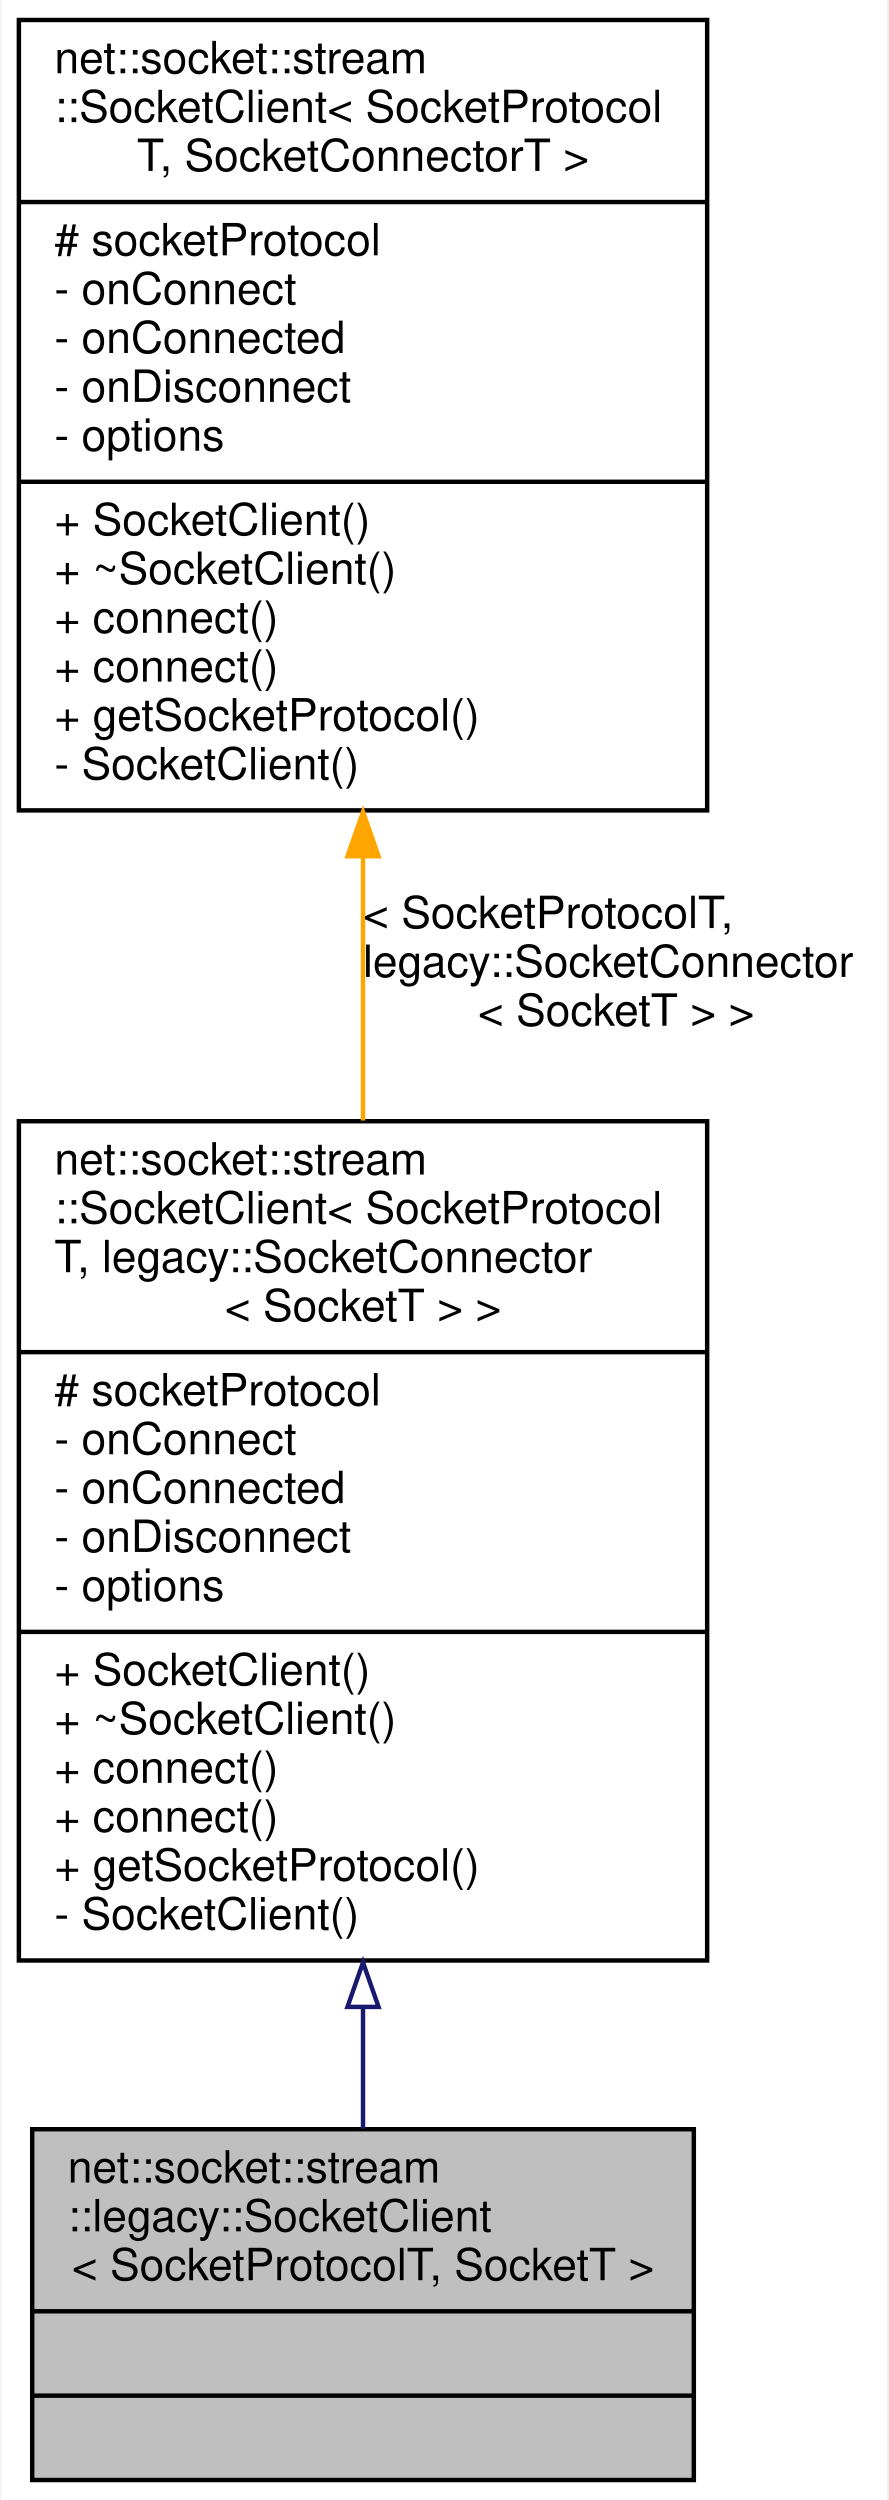
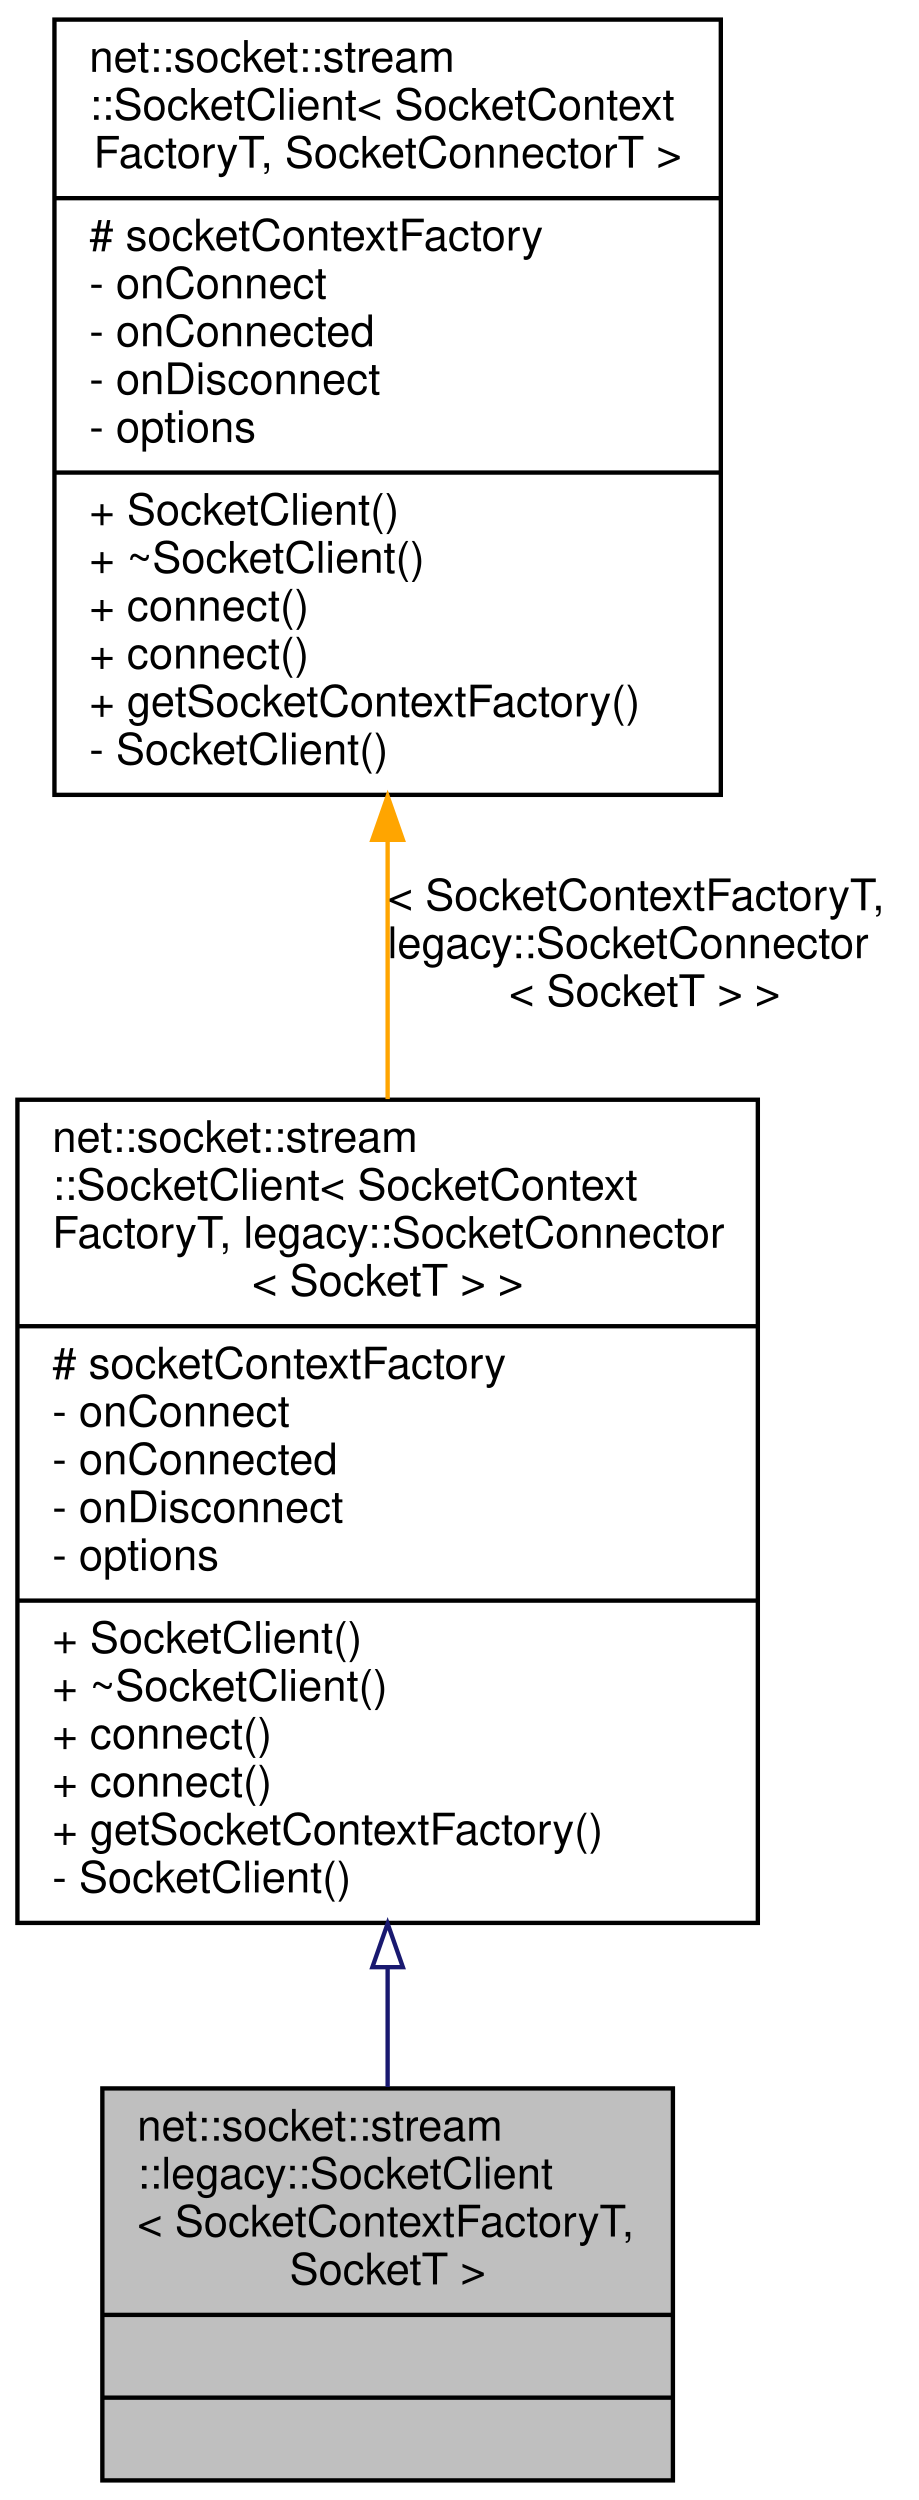
- <svg xmlns="http://www.w3.org/2000/svg" xmlns:xlink="http://www.w3.org/1999/xlink" width="200pt" height="563pt" viewBox="0.00 0.00 199.50 563.00">
-   <g id="graph0" class="graph" transform="scale(1 1) rotate(0) translate(4 559)">
-     <polygon fill="white" stroke="transparent" points="-4,4 -4,-559 195.5,-559 195.5,4 -4,4" />
+ <svg xmlns="http://www.w3.org/2000/svg" xmlns:xlink="http://www.w3.org/1999/xlink" width="211pt" height="574pt" viewBox="0.00 0.00 211.00 574.00">
+   <g id="graph0" class="graph" transform="scale(1 1) rotate(0) translate(4 570)">
+     <polygon fill="white" stroke="transparent" points="-4,4 -4,-570 207,-570 207,4 -4,4" />
    <g id="node1" class="node">
      <g id="a_node1">
        <a xlink:title=" ">
-           <polygon fill="#bfbfbf" stroke="black" points="3,-0.5 3,-79.5 152,-79.5 152,-0.5 3,-0.5" />
-           <text text-anchor="start" x="11" y="-67.5" font-family="Helvetica,sans-Serif" font-size="10.00">net::socket::stream</text>
-           <text text-anchor="start" x="11" y="-56.5" font-family="Helvetica,sans-Serif" font-size="10.00">::legacy::SocketClient</text>
-           <text text-anchor="middle" x="77.5" y="-45.5" font-family="Helvetica,sans-Serif" font-size="10.00">&lt; SocketProtocolT, SocketT &gt;</text>
-           <polyline fill="none" stroke="black" points="3,-38.5 152,-38.5 " />
-           <text text-anchor="middle" x="77.5" y="-26.5" font-family="Helvetica,sans-Serif" font-size="10.00"> </text>
-           <polyline fill="none" stroke="black" points="3,-19.5 152,-19.5 " />
-           <text text-anchor="middle" x="77.5" y="-7.5" font-family="Helvetica,sans-Serif" font-size="10.00"> </text>
+           <polygon fill="#bfbfbf" stroke="black" points="19.5,-0.5 19.5,-90.5 150.5,-90.5 150.5,-0.5 19.5,-0.5" />
+           <text text-anchor="start" x="27.5" y="-78.5" font-family="Helvetica,sans-Serif" font-size="10.00">net::socket::stream</text>
+           <text text-anchor="start" x="27.5" y="-67.5" font-family="Helvetica,sans-Serif" font-size="10.00">::legacy::SocketClient</text>
+           <text text-anchor="start" x="27.5" y="-56.5" font-family="Helvetica,sans-Serif" font-size="10.00">&lt; SocketContextFactoryT,</text>
+           <text text-anchor="middle" x="85" y="-45.5" font-family="Helvetica,sans-Serif" font-size="10.00"> SocketT &gt;</text>
+           <polyline fill="none" stroke="black" points="19.5,-38.5 150.5,-38.5 " />
+           <text text-anchor="middle" x="85" y="-26.5" font-family="Helvetica,sans-Serif" font-size="10.00"> </text>
+           <polyline fill="none" stroke="black" points="19.5,-19.5 150.5,-19.5 " />
+           <text text-anchor="middle" x="85" y="-7.5" font-family="Helvetica,sans-Serif" font-size="10.00"> </text>
        </a>
      </g>
    </g>
    <g id="node2" class="node">
      <g id="a_node2">
        <a xlink:href="classnet_1_1socket_1_1stream_1_1_socket_client.html" target="_top" xlink:title=" ">
-           <polygon fill="white" stroke="black" points="0,-117.5 0,-306.5 155,-306.5 155,-117.5 0,-117.5" />
-           <text text-anchor="start" x="8" y="-294.5" font-family="Helvetica,sans-Serif" font-size="10.00">net::socket::stream</text>
-           <text text-anchor="start" x="8" y="-283.5" font-family="Helvetica,sans-Serif" font-size="10.00">::SocketClient&lt; SocketProtocol</text>
-           <text text-anchor="start" x="8" y="-272.5" font-family="Helvetica,sans-Serif" font-size="10.00">T, legacy::SocketConnector</text>
-           <text text-anchor="middle" x="77.5" y="-261.5" font-family="Helvetica,sans-Serif" font-size="10.00">&lt; SocketT &gt; &gt;</text>
-           <polyline fill="none" stroke="black" points="0,-254.5 155,-254.5 " />
-           <text text-anchor="start" x="8" y="-242.5" font-family="Helvetica,sans-Serif" font-size="10.00"># socketProtocol</text>
-           <text text-anchor="start" x="8" y="-231.5" font-family="Helvetica,sans-Serif" font-size="10.00">- onConnect</text>
-           <text text-anchor="start" x="8" y="-220.5" font-family="Helvetica,sans-Serif" font-size="10.00">- onConnected</text>
-           <text text-anchor="start" x="8" y="-209.5" font-family="Helvetica,sans-Serif" font-size="10.00">- onDisconnect</text>
-           <text text-anchor="start" x="8" y="-198.5" font-family="Helvetica,sans-Serif" font-size="10.00">- options</text>
-           <polyline fill="none" stroke="black" points="0,-191.5 155,-191.5 " />
-           <text text-anchor="start" x="8" y="-179.5" font-family="Helvetica,sans-Serif" font-size="10.00">+ SocketClient()</text>
-           <text text-anchor="start" x="8" y="-168.5" font-family="Helvetica,sans-Serif" font-size="10.00">+ ~SocketClient()</text>
+           <polygon fill="white" stroke="black" points="0,-128.5 0,-317.5 170,-317.5 170,-128.5 0,-128.5" />
+           <text text-anchor="start" x="8" y="-305.5" font-family="Helvetica,sans-Serif" font-size="10.00">net::socket::stream</text>
+           <text text-anchor="start" x="8" y="-294.5" font-family="Helvetica,sans-Serif" font-size="10.00">::SocketClient&lt; SocketContext</text>
+           <text text-anchor="start" x="8" y="-283.5" font-family="Helvetica,sans-Serif" font-size="10.00">FactoryT, legacy::SocketConnector</text>
+           <text text-anchor="middle" x="85" y="-272.5" font-family="Helvetica,sans-Serif" font-size="10.00">&lt; SocketT &gt; &gt;</text>
+           <polyline fill="none" stroke="black" points="0,-265.5 170,-265.5 " />
+           <text text-anchor="start" x="8" y="-253.5" font-family="Helvetica,sans-Serif" font-size="10.00"># socketContextFactory</text>
+           <text text-anchor="start" x="8" y="-242.5" font-family="Helvetica,sans-Serif" font-size="10.00">- onConnect</text>
+           <text text-anchor="start" x="8" y="-231.5" font-family="Helvetica,sans-Serif" font-size="10.00">- onConnected</text>
+           <text text-anchor="start" x="8" y="-220.5" font-family="Helvetica,sans-Serif" font-size="10.00">- onDisconnect</text>
+           <text text-anchor="start" x="8" y="-209.5" font-family="Helvetica,sans-Serif" font-size="10.00">- options</text>
+           <polyline fill="none" stroke="black" points="0,-202.5 170,-202.5 " />
+           <text text-anchor="start" x="8" y="-190.5" font-family="Helvetica,sans-Serif" font-size="10.00">+ SocketClient()</text>
+           <text text-anchor="start" x="8" y="-179.5" font-family="Helvetica,sans-Serif" font-size="10.00">+ ~SocketClient()</text>
+           <text text-anchor="start" x="8" y="-168.5" font-family="Helvetica,sans-Serif" font-size="10.00">+ connect()</text>
          <text text-anchor="start" x="8" y="-157.5" font-family="Helvetica,sans-Serif" font-size="10.00">+ connect()</text>
-           <text text-anchor="start" x="8" y="-146.5" font-family="Helvetica,sans-Serif" font-size="10.00">+ connect()</text>
-           <text text-anchor="start" x="8" y="-135.5" font-family="Helvetica,sans-Serif" font-size="10.00">+ getSocketProtocol()</text>
-           <text text-anchor="start" x="8" y="-124.5" font-family="Helvetica,sans-Serif" font-size="10.00">- SocketClient()</text>
+           <text text-anchor="start" x="8" y="-146.5" font-family="Helvetica,sans-Serif" font-size="10.00">+ getSocketContextFactory()</text>
+           <text text-anchor="start" x="8" y="-135.5" font-family="Helvetica,sans-Serif" font-size="10.00">- SocketClient()</text>
        </a>
      </g>
    </g>
    <g id="edge1" class="edge">
-       <path fill="none" stroke="midnightblue" d="M77.5,-106.91C77.5,-97.29 77.5,-88 77.5,-79.6" />
-       <polygon fill="none" stroke="midnightblue" points="74,-107.05 77.5,-117.05 81,-107.05 74,-107.05" />
+       <path fill="none" stroke="midnightblue" d="M85,-118.29C85,-108.71 85,-99.4 85,-90.83" />
+       <polygon fill="none" stroke="midnightblue" points="81.5,-118.34 85,-128.34 88.5,-118.34 81.5,-118.34" />
    </g>
    <g id="node3" class="node">
      <g id="a_node3">
        <a xlink:href="classnet_1_1socket_1_1stream_1_1_socket_client.html" target="_top" xlink:title=" ">
-           <polygon fill="white" stroke="black" points="0,-376.5 0,-554.5 155,-554.5 155,-376.5 0,-376.5" />
-           <text text-anchor="start" x="8" y="-542.5" font-family="Helvetica,sans-Serif" font-size="10.00">net::socket::stream</text>
-           <text text-anchor="start" x="8" y="-531.5" font-family="Helvetica,sans-Serif" font-size="10.00">::SocketClient&lt; SocketProtocol</text>
-           <text text-anchor="middle" x="77.5" y="-520.5" font-family="Helvetica,sans-Serif" font-size="10.00">T, SocketConnectorT &gt;</text>
-           <polyline fill="none" stroke="black" points="0,-513.5 155,-513.5 " />
-           <text text-anchor="start" x="8" y="-501.5" font-family="Helvetica,sans-Serif" font-size="10.00"># socketProtocol</text>
-           <text text-anchor="start" x="8" y="-490.5" font-family="Helvetica,sans-Serif" font-size="10.00">- onConnect</text>
-           <text text-anchor="start" x="8" y="-479.5" font-family="Helvetica,sans-Serif" font-size="10.00">- onConnected</text>
-           <text text-anchor="start" x="8" y="-468.5" font-family="Helvetica,sans-Serif" font-size="10.00">- onDisconnect</text>
-           <text text-anchor="start" x="8" y="-457.5" font-family="Helvetica,sans-Serif" font-size="10.00">- options</text>
-           <polyline fill="none" stroke="black" points="0,-450.5 155,-450.5 " />
-           <text text-anchor="start" x="8" y="-438.5" font-family="Helvetica,sans-Serif" font-size="10.00">+ SocketClient()</text>
-           <text text-anchor="start" x="8" y="-427.5" font-family="Helvetica,sans-Serif" font-size="10.00">+ ~SocketClient()</text>
-           <text text-anchor="start" x="8" y="-416.5" font-family="Helvetica,sans-Serif" font-size="10.00">+ connect()</text>
-           <text text-anchor="start" x="8" y="-405.5" font-family="Helvetica,sans-Serif" font-size="10.00">+ connect()</text>
-           <text text-anchor="start" x="8" y="-394.5" font-family="Helvetica,sans-Serif" font-size="10.00">+ getSocketProtocol()</text>
-           <text text-anchor="start" x="8" y="-383.5" font-family="Helvetica,sans-Serif" font-size="10.00">- SocketClient()</text>
+           <polygon fill="white" stroke="black" points="8.5,-387.5 8.5,-565.5 161.5,-565.5 161.5,-387.5 8.5,-387.5" />
+           <text text-anchor="start" x="16.5" y="-553.5" font-family="Helvetica,sans-Serif" font-size="10.00">net::socket::stream</text>
+           <text text-anchor="start" x="16.5" y="-542.5" font-family="Helvetica,sans-Serif" font-size="10.00">::SocketClient&lt; SocketContext</text>
+           <text text-anchor="middle" x="85" y="-531.5" font-family="Helvetica,sans-Serif" font-size="10.00">FactoryT, SocketConnectorT &gt;</text>
+           <polyline fill="none" stroke="black" points="8.5,-524.5 161.5,-524.5 " />
+           <text text-anchor="start" x="16.5" y="-512.5" font-family="Helvetica,sans-Serif" font-size="10.00"># socketContextFactory</text>
+           <text text-anchor="start" x="16.5" y="-501.5" font-family="Helvetica,sans-Serif" font-size="10.00">- onConnect</text>
+           <text text-anchor="start" x="16.5" y="-490.5" font-family="Helvetica,sans-Serif" font-size="10.00">- onConnected</text>
+           <text text-anchor="start" x="16.5" y="-479.5" font-family="Helvetica,sans-Serif" font-size="10.00">- onDisconnect</text>
+           <text text-anchor="start" x="16.5" y="-468.5" font-family="Helvetica,sans-Serif" font-size="10.00">- options</text>
+           <polyline fill="none" stroke="black" points="8.5,-461.5 161.5,-461.5 " />
+           <text text-anchor="start" x="16.5" y="-449.5" font-family="Helvetica,sans-Serif" font-size="10.00">+ SocketClient()</text>
+           <text text-anchor="start" x="16.5" y="-438.5" font-family="Helvetica,sans-Serif" font-size="10.00">+ ~SocketClient()</text>
+           <text text-anchor="start" x="16.5" y="-427.5" font-family="Helvetica,sans-Serif" font-size="10.00">+ connect()</text>
+           <text text-anchor="start" x="16.5" y="-416.5" font-family="Helvetica,sans-Serif" font-size="10.00">+ connect()</text>
+           <text text-anchor="start" x="16.5" y="-405.5" font-family="Helvetica,sans-Serif" font-size="10.00">+ getSocketContextFactory()</text>
+           <text text-anchor="start" x="16.5" y="-394.5" font-family="Helvetica,sans-Serif" font-size="10.00">- SocketClient()</text>
        </a>
      </g>
    </g>
    <g id="edge2" class="edge">
-       <path fill="none" stroke="orange" d="M77.5,-366.06C77.5,-346.51 77.5,-326.04 77.5,-306.65" />
-       <polygon fill="orange" stroke="orange" points="74,-366.18 77.5,-376.18 81,-366.18 74,-366.18" />
-       <text text-anchor="start" x="77.5" y="-350" font-family="Helvetica,sans-Serif" font-size="10.00"> &lt; SocketProtocolT,</text>
-       <text text-anchor="start" x="77.5" y="-339" font-family="Helvetica,sans-Serif" font-size="10.00"> legacy::SocketConnector</text>
-       <text text-anchor="middle" x="134.5" y="-328" font-family="Helvetica,sans-Serif" font-size="10.00">&lt; SocketT &gt; &gt;</text>
+       <path fill="none" stroke="orange" d="M85,-377.06C85,-357.51 85,-337.04 85,-317.65" />
+       <polygon fill="orange" stroke="orange" points="81.5,-377.18 85,-387.18 88.5,-377.18 81.5,-377.18" />
+       <text text-anchor="start" x="85" y="-361" font-family="Helvetica,sans-Serif" font-size="10.00"> &lt; SocketContextFactoryT,</text>
+       <text text-anchor="start" x="85" y="-350" font-family="Helvetica,sans-Serif" font-size="10.00"> legacy::SocketConnector</text>
+       <text text-anchor="middle" x="144" y="-339" font-family="Helvetica,sans-Serif" font-size="10.00">&lt; SocketT &gt; &gt;</text>
    </g>
  </g>
</svg>
